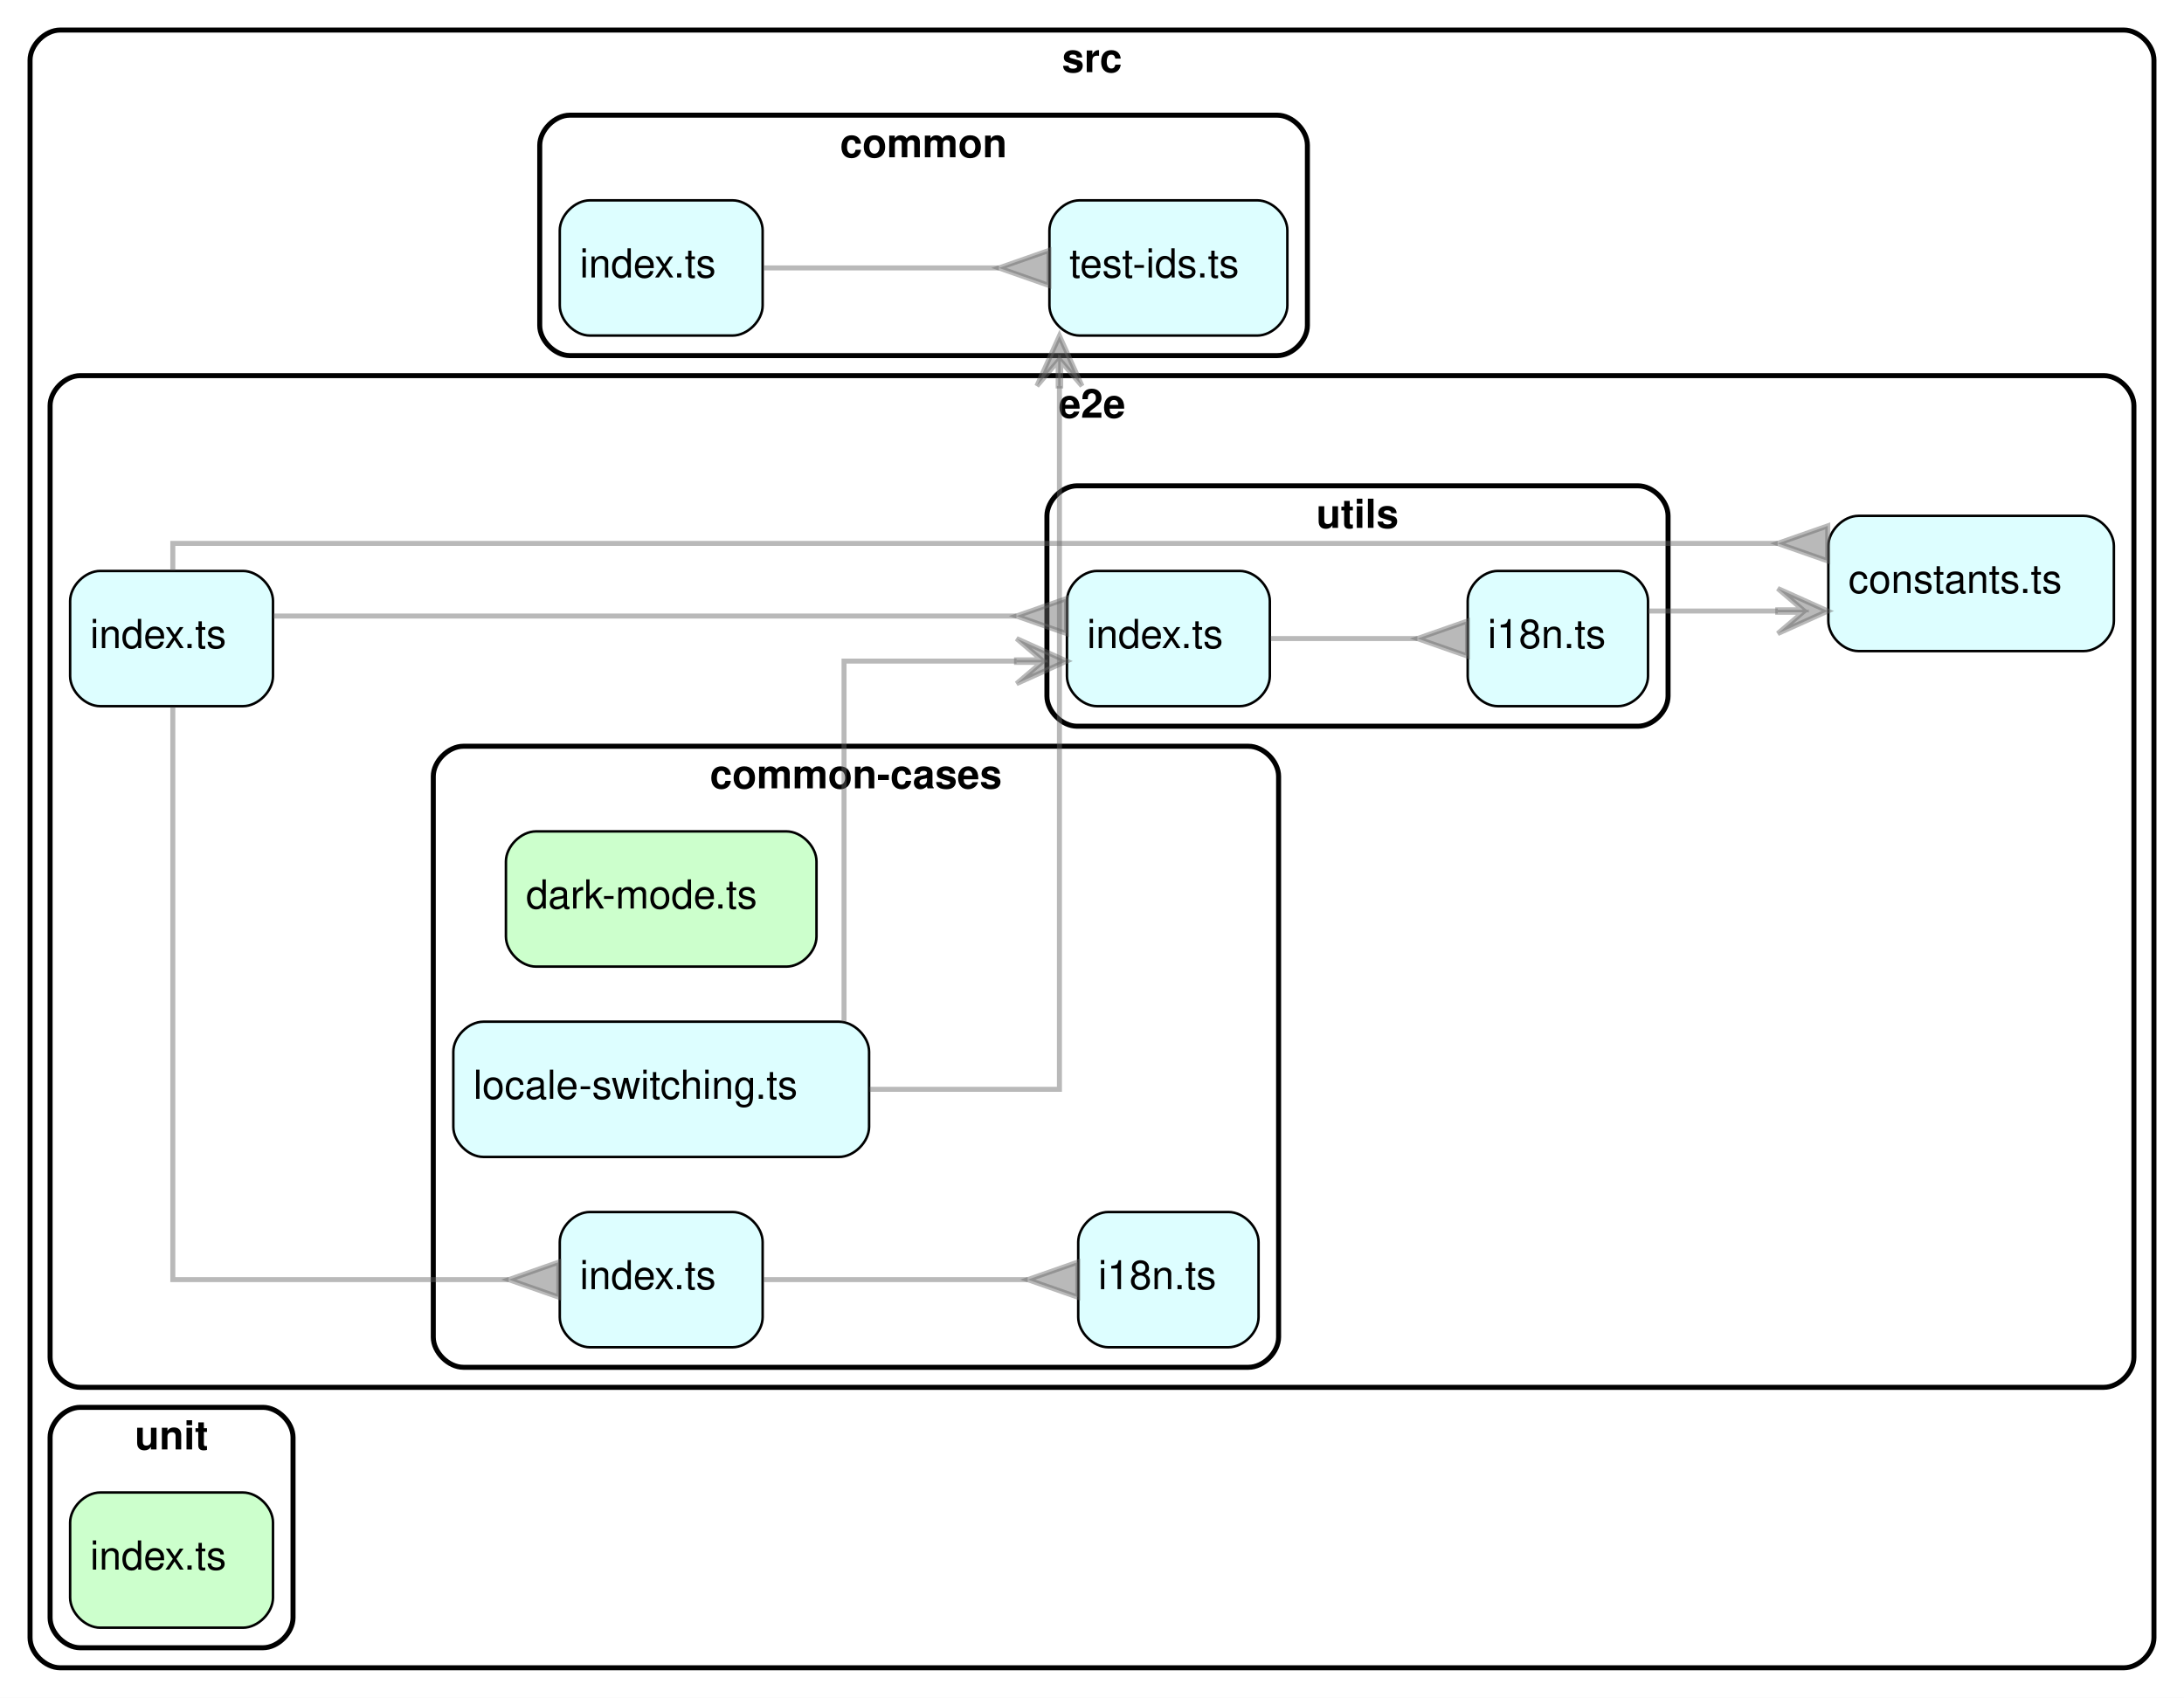
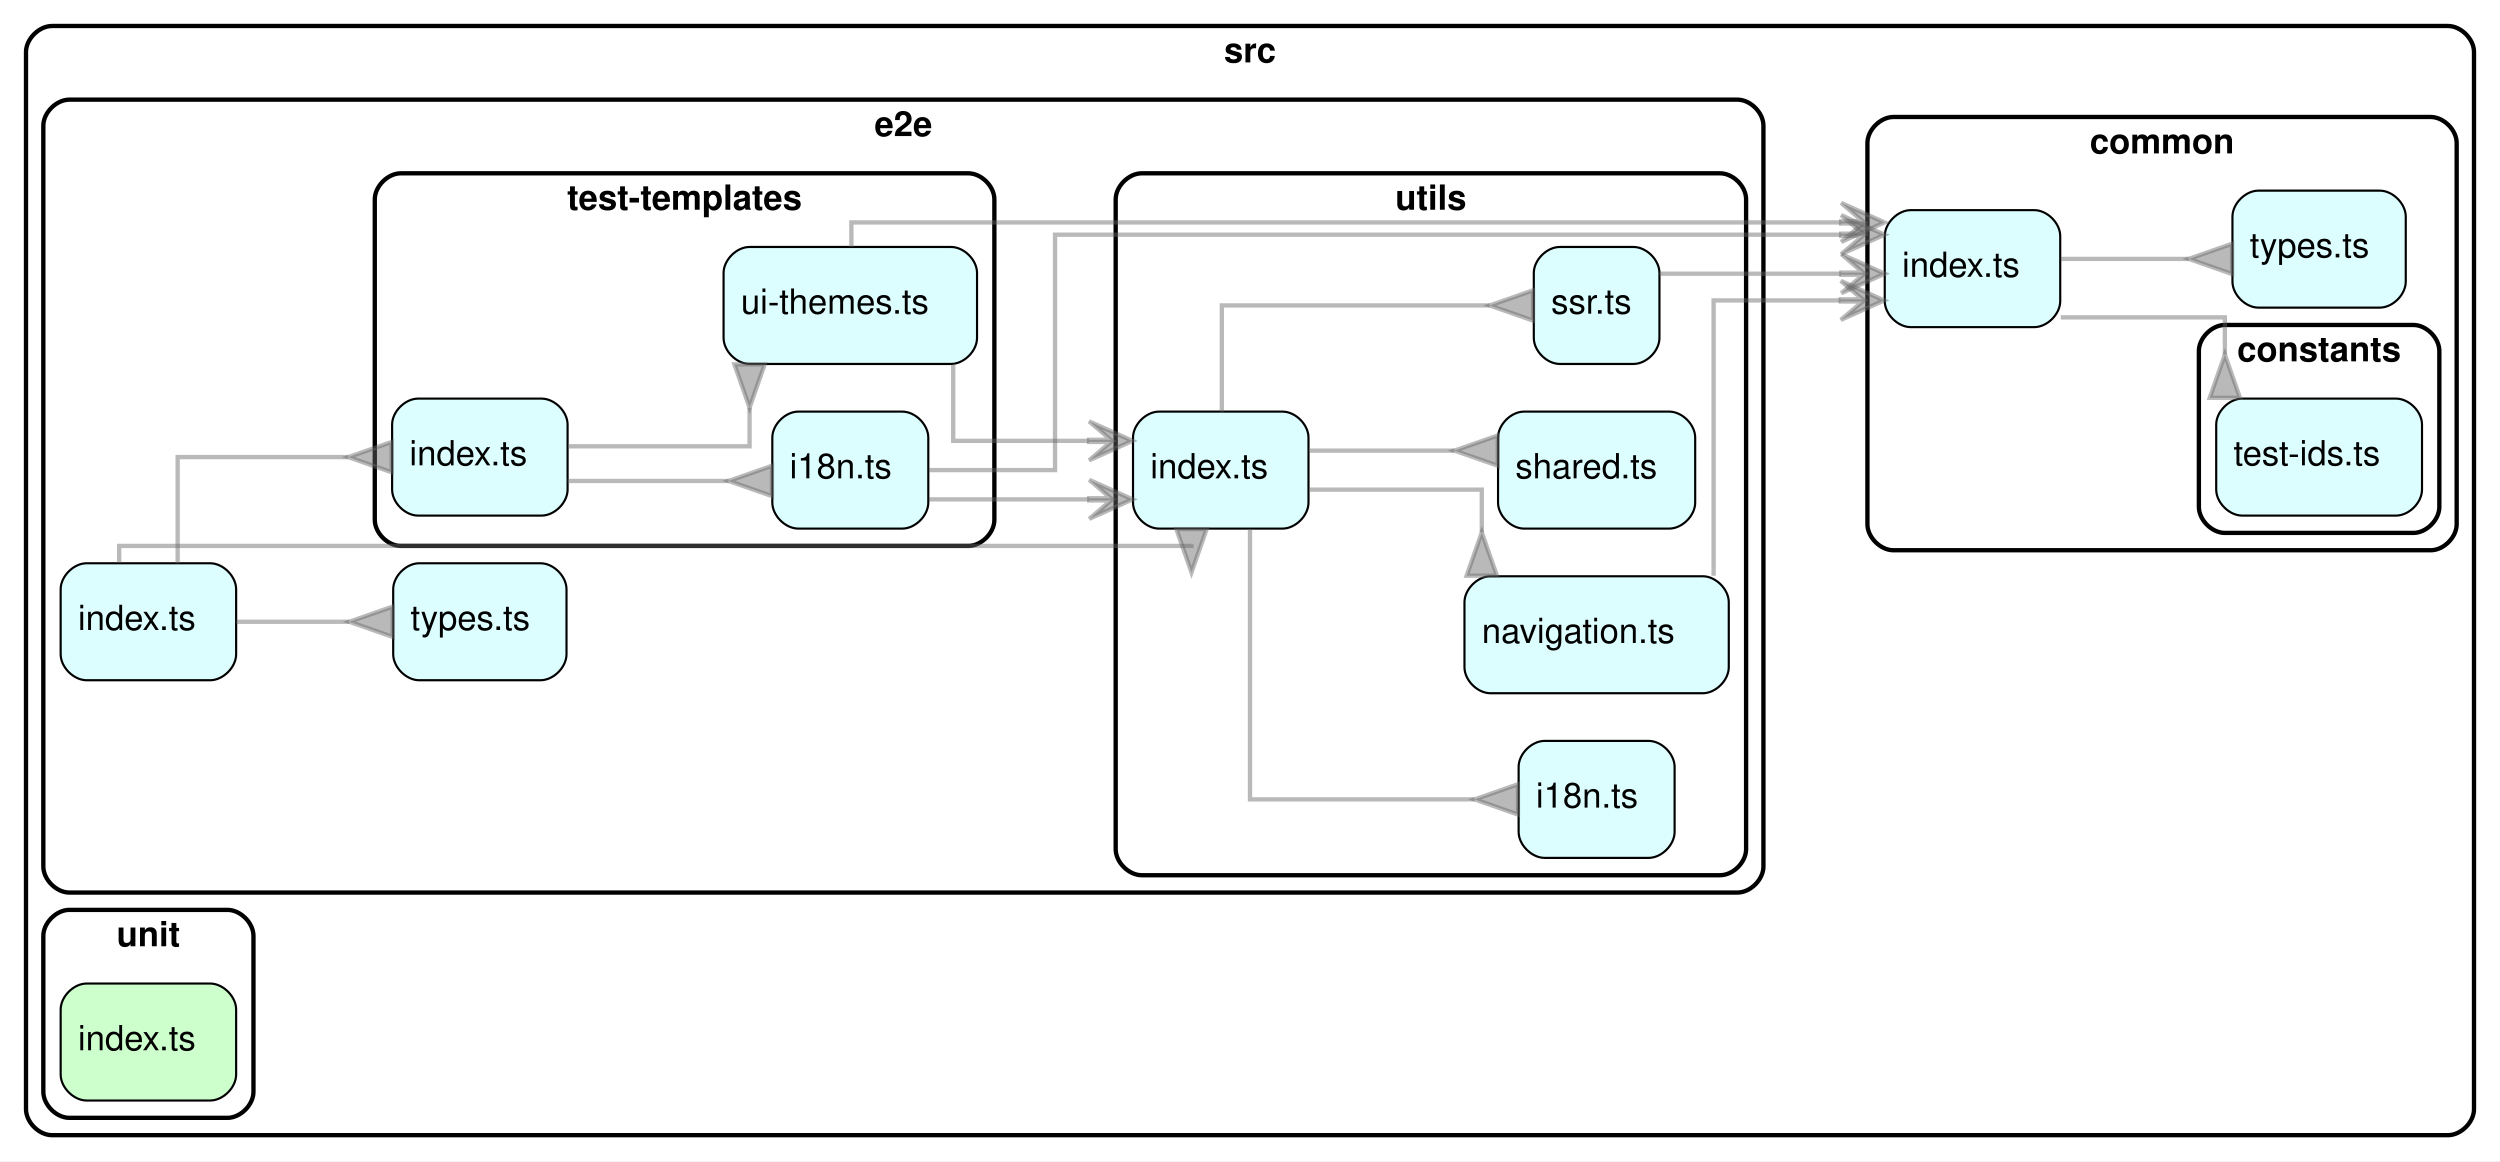
- <svg xmlns="http://www.w3.org/2000/svg" xmlns:xlink="http://www.w3.org/1999/xlink" width="872pt" height="678pt" viewBox="0.00 0.00 872.00 678.00">
-   <g id="graph0" class="graph" transform="scale(1 1) rotate(0) translate(4 674)">
-     <polygon fill="white" stroke="transparent" points="-4,4 -4,-674 868,-674 868,4 -4,4" />
+ <svg xmlns="http://www.w3.org/2000/svg" xmlns:xlink="http://www.w3.org/1999/xlink" width="1154pt" height="536pt" viewBox="0.00 0.00 1154.00 536.00">
+   <g id="graph0" class="graph" transform="scale(1 1) rotate(0) translate(4 532)">
+     <polygon fill="white" stroke="transparent" points="-4,4 -4,-532 1150,-532 1150,4 -4,4" />
    <g id="clust1" class="cluster">
-       <path fill="#ffffff" stroke="black" stroke-width="2" d="M20,-8C20,-8 844,-8 844,-8 850,-8 856,-14 856,-20 856,-20 856,-650 856,-650 856,-656 850,-662 844,-662 844,-662 20,-662 20,-662 14,-662 8,-656 8,-650 8,-650 8,-20 8,-20 8,-14 14,-8 20,-8" />
-       <text text-anchor="middle" x="432" y="-645.2" font-family="Helvetica,sans-Serif" font-weight="bold" font-size="16.00">src</text>
+       <path fill="#ffffff" stroke="black" stroke-width="2" d="M20,-8C20,-8 1126,-8 1126,-8 1132,-8 1138,-14 1138,-20 1138,-20 1138,-508 1138,-508 1138,-514 1132,-520 1126,-520 1126,-520 20,-520 20,-520 14,-520 8,-514 8,-508 8,-508 8,-20 8,-20 8,-14 14,-8 20,-8" />
+       <text text-anchor="middle" x="573" y="-503.2" font-family="Helvetica,sans-Serif" font-weight="bold" font-size="16.00">src</text>
    </g>
    <g id="clust2" class="cluster">
-       <path fill="#ffffff" stroke="black" stroke-width="2" d="M223.5,-532C223.5,-532 506,-532 506,-532 512,-532 518,-538 518,-544 518,-544 518,-616 518,-616 518,-622 512,-628 506,-628 506,-628 223.5,-628 223.5,-628 217.5,-628 211.5,-622 211.5,-616 211.5,-616 211.5,-544 211.5,-544 211.5,-538 217.5,-532 223.5,-532" />
-       <text text-anchor="middle" x="364.75" y="-611.2" font-family="Helvetica,sans-Serif" font-weight="bold" font-size="16.00">common</text>
+       <path fill="#ffffff" stroke="black" stroke-width="2" d="M870,-278C870,-278 1118,-278 1118,-278 1124,-278 1130,-284 1130,-290 1130,-290 1130,-466 1130,-466 1130,-472 1124,-478 1118,-478 1118,-478 870,-478 870,-478 864,-478 858,-472 858,-466 858,-466 858,-290 858,-290 858,-284 864,-278 870,-278" />
+       <text text-anchor="middle" x="994" y="-461.2" font-family="Helvetica,sans-Serif" font-weight="bold" font-size="16.00">common</text>
    </g>
    <g id="clust3" class="cluster">
-       <path fill="#ffffff" stroke="black" stroke-width="2" d="M28,-120C28,-120 836,-120 836,-120 842,-120 848,-126 848,-132 848,-132 848,-512 848,-512 848,-518 842,-524 836,-524 836,-524 28,-524 28,-524 22,-524 16,-518 16,-512 16,-512 16,-132 16,-132 16,-126 22,-120 28,-120" />
-       <text text-anchor="middle" x="432" y="-507.2" font-family="Helvetica,sans-Serif" font-weight="bold" font-size="16.00">e2e</text>
+       <path fill="#ffffff" stroke="black" stroke-width="2" d="M1023,-286C1023,-286 1110,-286 1110,-286 1116,-286 1122,-292 1122,-298 1122,-298 1122,-370 1122,-370 1122,-376 1116,-382 1110,-382 1110,-382 1023,-382 1023,-382 1017,-382 1011,-376 1011,-370 1011,-370 1011,-298 1011,-298 1011,-292 1017,-286 1023,-286" />
+       <text text-anchor="middle" x="1066.5" y="-365.2" font-family="Helvetica,sans-Serif" font-weight="bold" font-size="16.00">constants</text>
    </g>
    <g id="clust4" class="cluster">
-       <path fill="#ffffff" stroke="black" stroke-width="2" d="M181,-128C181,-128 494.5,-128 494.5,-128 500.5,-128 506.5,-134 506.5,-140 506.5,-140 506.5,-364 506.5,-364 506.5,-370 500.5,-376 494.5,-376 494.5,-376 181,-376 181,-376 175,-376 169,-370 169,-364 169,-364 169,-140 169,-140 169,-134 175,-128 181,-128" />
-       <text text-anchor="middle" x="337.75" y="-359.2" font-family="Helvetica,sans-Serif" font-weight="bold" font-size="16.00">common-cases</text>
+       <path fill="#ffffff" stroke="black" stroke-width="2" d="M28,-120C28,-120 798,-120 798,-120 804,-120 810,-126 810,-132 810,-132 810,-474 810,-474 810,-480 804,-486 798,-486 798,-486 28,-486 28,-486 22,-486 16,-480 16,-474 16,-474 16,-132 16,-132 16,-126 22,-120 28,-120" />
+       <text text-anchor="middle" x="413" y="-469.2" font-family="Helvetica,sans-Serif" font-weight="bold" font-size="16.00">e2e</text>
    </g>
    <g id="clust5" class="cluster">
-       <path fill="#ffffff" stroke="black" stroke-width="2" d="M426,-384C426,-384 650,-384 650,-384 656,-384 662,-390 662,-396 662,-396 662,-468 662,-468 662,-474 656,-480 650,-480 650,-480 426,-480 426,-480 420,-480 414,-474 414,-468 414,-468 414,-396 414,-396 414,-390 420,-384 426,-384" />
-       <text text-anchor="middle" x="538" y="-463.2" font-family="Helvetica,sans-Serif" font-weight="bold" font-size="16.00">utils</text>
+       <path fill="#ffffff" stroke="black" stroke-width="2" d="M181,-280C181,-280 443,-280 443,-280 449,-280 455,-286 455,-292 455,-292 455,-440 455,-440 455,-446 449,-452 443,-452 443,-452 181,-452 181,-452 175,-452 169,-446 169,-440 169,-440 169,-292 169,-292 169,-286 175,-280 181,-280" />
+       <text text-anchor="middle" x="312" y="-435.2" font-family="Helvetica,sans-Serif" font-weight="bold" font-size="16.00">test-templates</text>
    </g>
    <g id="clust6" class="cluster">
+       <path fill="#ffffff" stroke="black" stroke-width="2" d="M523,-128C523,-128 790,-128 790,-128 796,-128 802,-134 802,-140 802,-140 802,-440 802,-440 802,-446 796,-452 790,-452 790,-452 523,-452 523,-452 517,-452 511,-446 511,-440 511,-440 511,-140 511,-140 511,-134 517,-128 523,-128" />
+       <text text-anchor="middle" x="656.5" y="-435.2" font-family="Helvetica,sans-Serif" font-weight="bold" font-size="16.00">utils</text>
+     </g>
+     <g id="clust7" class="cluster">
      <path fill="#ffffff" stroke="black" stroke-width="2" d="M28,-16C28,-16 101,-16 101,-16 107,-16 113,-22 113,-28 113,-28 113,-100 113,-100 113,-106 107,-112 101,-112 101,-112 28,-112 28,-112 22,-112 16,-106 16,-100 16,-100 16,-28 16,-28 16,-22 22,-16 28,-16" />
      <text text-anchor="middle" x="64.5" y="-95.2" font-family="Helvetica,sans-Serif" font-weight="bold" font-size="16.00">unit</text>
    </g>
    <g id="node1" class="node">
      <g id="a_node1">
-         <a xlink:href="src/common/index.ts" xlink:title="index.ts">
-           <path fill="#ddfeff" stroke="black" d="M288.5,-594C288.5,-594 231.5,-594 231.5,-594 225.5,-594 219.5,-588 219.5,-582 219.5,-582 219.5,-552 219.5,-552 219.5,-546 225.5,-540 231.5,-540 231.5,-540 288.5,-540 288.5,-540 294.5,-540 300.5,-546 300.5,-552 300.5,-552 300.5,-582 300.5,-582 300.5,-588 294.5,-594 288.5,-594" />
-           <text text-anchor="start" x="227.5" y="-563.2" font-family="Helvetica,sans-Serif" font-size="16.00">index.ts</text>
+         <a xlink:href="src/common/constants/test-ids.ts" xlink:title="test-ids.ts">
+           <path fill="#ddfeff" stroke="black" d="M1102,-348C1102,-348 1031,-348 1031,-348 1025,-348 1019,-342 1019,-336 1019,-336 1019,-306 1019,-306 1019,-300 1025,-294 1031,-294 1031,-294 1102,-294 1102,-294 1108,-294 1114,-300 1114,-306 1114,-306 1114,-336 1114,-336 1114,-342 1108,-348 1102,-348" />
+           <text text-anchor="start" x="1027" y="-317.2" font-family="Helvetica,sans-Serif" font-size="16.00">test-ids.ts</text>
        </a>
      </g>
    </g>
    <g id="node2" class="node">
      <g id="a_node2">
-         <a xlink:href="src/common/test-ids.ts" xlink:title="test-ids.ts">
-           <path fill="#ddfeff" stroke="black" d="M498,-594C498,-594 427,-594 427,-594 421,-594 415,-588 415,-582 415,-582 415,-552 415,-552 415,-546 421,-540 427,-540 427,-540 498,-540 498,-540 504,-540 510,-546 510,-552 510,-552 510,-582 510,-582 510,-588 504,-594 498,-594" />
-           <text text-anchor="start" x="423" y="-563.2" font-family="Helvetica,sans-Serif" font-size="16.00">test-ids.ts</text>
+         <a xlink:href="src/common/index.ts" xlink:title="index.ts">
+           <path fill="#ddfeff" stroke="black" d="M935,-435C935,-435 878,-435 878,-435 872,-435 866,-429 866,-423 866,-423 866,-393 866,-393 866,-387 872,-381 878,-381 878,-381 935,-381 935,-381 941,-381 947,-387 947,-393 947,-393 947,-423 947,-423 947,-429 941,-435 935,-435" />
+           <text text-anchor="start" x="874" y="-404.2" font-family="Helvetica,sans-Serif" font-size="16.00">index.ts</text>
        </a>
      </g>
    </g>
    <g id="edge1" class="edge">
-       <path fill="none" stroke="#666666" stroke-width="2" stroke-opacity="0.459" d="M300.98,-567C300.98,-567 394.83,-567 394.83,-567" />
-       <polygon fill="#666666" fill-opacity="0.459" stroke="#666666" stroke-width="2" stroke-opacity="0.459" points="414.83,-574 394.83,-567 414.83,-560 414.83,-574" />
+       <path fill="none" stroke="#666666" stroke-width="2" stroke-opacity="0.459" d="M947.25,-385.5C980.84,-385.5 1023,-385.5 1023,-385.5 1023,-385.5 1023,-368.35 1023,-368.35" />
+       <polygon fill="#666666" fill-opacity="0.459" stroke="#666666" stroke-width="2" stroke-opacity="0.459" points="1030,-348.35 1023,-368.35 1016,-348.35 1030,-348.35" />
    </g>
    <g id="node3" class="node">
      <g id="a_node3">
-         <a xlink:href="src/e2e/common-cases/dark-mode.ts" xlink:title="dark-mode.ts">
-           <path fill="#ccffcc" stroke="black" d="M310,-342C310,-342 210,-342 210,-342 204,-342 198,-336 198,-330 198,-330 198,-300 198,-300 198,-294 204,-288 210,-288 210,-288 310,-288 310,-288 316,-288 322,-294 322,-300 322,-300 322,-330 322,-330 322,-336 316,-342 310,-342" />
-           <text text-anchor="start" x="206" y="-311.2" font-family="Helvetica,sans-Serif" font-size="16.00">dark-mode.ts</text>
-         </a>
-       </g>
+         <a xlink:href="src/common/types.ts" xlink:title="types.ts">
+           <path fill="#ddfeff" stroke="black" d="M1094.5,-444C1094.5,-444 1038.5,-444 1038.5,-444 1032.5,-444 1026.5,-438 1026.5,-432 1026.5,-432 1026.5,-402 1026.5,-402 1026.5,-396 1032.5,-390 1038.5,-390 1038.5,-390 1094.5,-390 1094.5,-390 1100.5,-390 1106.5,-396 1106.5,-402 1106.5,-402 1106.5,-432 1106.5,-432 1106.5,-438 1100.5,-444 1094.5,-444" />
+           <text text-anchor="start" x="1034.5" y="-413.2" font-family="Helvetica,sans-Serif" font-size="16.00">types.ts</text>
+         </a>
+       </g>
+     </g>
+     <g id="edge2" class="edge">
+       <path fill="none" stroke="#666666" stroke-width="2" stroke-opacity="0.459" d="M947.29,-412.5C947.29,-412.5 1006.34,-412.5 1006.34,-412.5" />
+       <polygon fill="#666666" fill-opacity="0.459" stroke="#666666" stroke-width="2" stroke-opacity="0.459" points="1026.34,-419.5 1006.34,-412.5 1026.34,-405.5 1026.34,-419.5" />
    </g>
    <g id="node4" class="node">
      <g id="a_node4">
-         <a xlink:href="src/e2e/common-cases/i18n.ts" xlink:title="i18n.ts">
-           <path fill="#ddfeff" stroke="black" d="M486.5,-190C486.5,-190 438.5,-190 438.5,-190 432.5,-190 426.5,-184 426.5,-178 426.5,-178 426.5,-148 426.5,-148 426.5,-142 432.5,-136 438.5,-136 438.5,-136 486.5,-136 486.5,-136 492.5,-136 498.5,-142 498.5,-148 498.5,-148 498.5,-178 498.5,-178 498.5,-184 492.5,-190 486.5,-190" />
-           <text text-anchor="start" x="434.5" y="-159.2" font-family="Helvetica,sans-Serif" font-size="16.00">i18n.ts</text>
+         <a xlink:href="src/e2e/index.ts" xlink:title="index.ts">
+           <path fill="#ddfeff" stroke="black" d="M93,-272C93,-272 36,-272 36,-272 30,-272 24,-266 24,-260 24,-260 24,-230 24,-230 24,-224 30,-218 36,-218 36,-218 93,-218 93,-218 99,-218 105,-224 105,-230 105,-230 105,-260 105,-260 105,-266 99,-272 93,-272" />
+           <text text-anchor="start" x="32" y="-241.2" font-family="Helvetica,sans-Serif" font-size="16.00">index.ts</text>
        </a>
      </g>
    </g>
    <g id="node5" class="node">
      <g id="a_node5">
-         <a xlink:href="src/e2e/common-cases/index.ts" xlink:title="index.ts">
-           <path fill="#ddfeff" stroke="black" d="M288.5,-190C288.5,-190 231.5,-190 231.5,-190 225.5,-190 219.5,-184 219.5,-178 219.5,-178 219.5,-148 219.5,-148 219.5,-142 225.5,-136 231.5,-136 231.5,-136 288.5,-136 288.5,-136 294.5,-136 300.5,-142 300.5,-148 300.5,-148 300.5,-178 300.5,-178 300.5,-184 294.5,-190 288.5,-190" />
-           <text text-anchor="start" x="227.5" y="-159.2" font-family="Helvetica,sans-Serif" font-size="16.00">index.ts</text>
-         </a>
-       </g>
-     </g>
-     <g id="edge2" class="edge">
-       <path fill="none" stroke="#666666" stroke-width="2" stroke-opacity="0.459" d="M300.98,-163C300.98,-163 406.33,-163 406.33,-163" />
-       <polygon fill="#666666" fill-opacity="0.459" stroke="#666666" stroke-width="2" stroke-opacity="0.459" points="426.33,-170 406.33,-163 426.33,-156 426.33,-170" />
+         <a xlink:href="src/e2e/test-templates/index.ts" xlink:title="index.ts">
+           <path fill="#ddfeff" stroke="black" d="M246,-348C246,-348 189,-348 189,-348 183,-348 177,-342 177,-336 177,-336 177,-306 177,-306 177,-300 183,-294 189,-294 189,-294 246,-294 246,-294 252,-294 258,-300 258,-306 258,-306 258,-336 258,-336 258,-342 252,-348 246,-348" />
+           <text text-anchor="start" x="185" y="-317.2" font-family="Helvetica,sans-Serif" font-size="16.00">index.ts</text>
+         </a>
+       </g>
+     </g>
+     <g id="edge3" class="edge">
+       <path fill="none" stroke="#666666" stroke-width="2" stroke-opacity="0.459" d="M78,-272.01C78,-293.85 78,-321 78,-321 78,-321 156.78,-321 156.78,-321" />
+       <polygon fill="#666666" fill-opacity="0.459" stroke="#666666" stroke-width="2" stroke-opacity="0.459" points="176.78,-328 156.78,-321 176.78,-314 176.78,-328" />
    </g>
    <g id="node6" class="node">
      <g id="a_node6">
-         <a xlink:href="src/e2e/common-cases/locale-switching.ts" xlink:title="locale-switching.ts">
-           <path fill="#ddfeff" stroke="black" d="M331,-266C331,-266 189,-266 189,-266 183,-266 177,-260 177,-254 177,-254 177,-224 177,-224 177,-218 183,-212 189,-212 189,-212 331,-212 331,-212 337,-212 343,-218 343,-224 343,-224 343,-254 343,-254 343,-260 337,-266 331,-266" />
-           <text text-anchor="start" x="185" y="-235.2" font-family="Helvetica,sans-Serif" font-size="16.00">locale-switching.ts</text>
+         <a xlink:href="src/e2e/types.ts" xlink:title="types.ts">
+           <path fill="#ddfeff" stroke="black" d="M245.5,-272C245.5,-272 189.5,-272 189.5,-272 183.5,-272 177.5,-266 177.5,-260 177.5,-260 177.5,-230 177.5,-230 177.5,-224 183.5,-218 189.5,-218 189.5,-218 245.5,-218 245.5,-218 251.5,-218 257.5,-224 257.5,-230 257.5,-230 257.5,-260 257.5,-260 257.5,-266 251.5,-272 245.5,-272" />
+           <text text-anchor="start" x="185.5" y="-241.2" font-family="Helvetica,sans-Serif" font-size="16.00">types.ts</text>
        </a>
      </g>
    </g>
    <g id="edge4" class="edge">
-       <path fill="none" stroke="#666666" stroke-width="2" stroke-opacity="0.459" d="M343.23,-239C381.7,-239 419,-239 419,-239 419,-239 419,-519.88 419,-519.88" />
-       <polygon fill="#666666" fill-opacity="0.459" stroke="#666666" stroke-width="2" stroke-opacity="0.459" points="419,-539.88 410,-519.88 418.5,-529.88 418.5,-519.88 419,-519.88 419.5,-519.88 419.5,-529.88 428,-519.88 419,-539.88 419,-539.88" />
+       <path fill="none" stroke="#666666" stroke-width="2" stroke-opacity="0.459" d="M105.1,-245C105.1,-245 157.24,-245 157.24,-245" />
+       <polygon fill="#666666" fill-opacity="0.459" stroke="#666666" stroke-width="2" stroke-opacity="0.459" points="177.24,-252 157.24,-245 177.24,-238 177.24,-252" />
    </g>
    <g id="node7" class="node">
      <g id="a_node7">
        <a xlink:href="src/e2e/utils/index.ts" xlink:title="index.ts">
-           <path fill="#ddfeff" stroke="black" d="M491,-446C491,-446 434,-446 434,-446 428,-446 422,-440 422,-434 422,-434 422,-404 422,-404 422,-398 428,-392 434,-392 434,-392 491,-392 491,-392 497,-392 503,-398 503,-404 503,-404 503,-434 503,-434 503,-440 497,-446 491,-446" />
-           <text text-anchor="start" x="430" y="-415.2" font-family="Helvetica,sans-Serif" font-size="16.00">index.ts</text>
-         </a>
-       </g>
-     </g>
-     <g id="edge3" class="edge">
-       <path fill="none" stroke="#666666" stroke-width="2" stroke-opacity="0.459" d="M333,-266.1C333,-314.31 333,-410 333,-410 333,-410 401.88,-410 401.88,-410" />
-       <polygon fill="#666666" fill-opacity="0.459" stroke="#666666" stroke-width="2" stroke-opacity="0.459" points="421.88,-410 401.88,-419 411.88,-410.5 401.88,-410.5 401.88,-410 401.88,-409.5 411.88,-409.5 401.88,-401 421.88,-410 421.88,-410" />
+           <path fill="#ddfeff" stroke="black" d="M588,-342C588,-342 531,-342 531,-342 525,-342 519,-336 519,-330 519,-330 519,-300 519,-300 519,-294 525,-288 531,-288 531,-288 588,-288 588,-288 594,-288 600,-294 600,-300 600,-300 600,-330 600,-330 600,-336 594,-342 588,-342" />
+           <text text-anchor="start" x="527" y="-311.2" font-family="Helvetica,sans-Serif" font-size="16.00">index.ts</text>
+         </a>
+       </g>
+     </g>
+     <g id="edge5" class="edge">
+       <path fill="none" stroke="#666666" stroke-width="2" stroke-opacity="0.459" d="M51,-272.23C51,-276.75 51,-280 51,-280 51,-280 546,-280 546,-280 546,-280 546,-280.78 546,-280.78" />
+       <polygon fill="#666666" fill-opacity="0.459" stroke="#666666" stroke-width="2" stroke-opacity="0.459" points="539,-287.77 546,-267.77 553,-287.77 539,-287.77" />
+     </g>
+     <g id="node8" class="node">
+       <g id="a_node8">
+         <a xlink:href="src/e2e/test-templates/i18n.ts" xlink:title="i18n.ts">
+           <path fill="#ddfeff" stroke="black" d="M412.5,-342C412.5,-342 364.5,-342 364.5,-342 358.5,-342 352.5,-336 352.5,-330 352.5,-330 352.5,-300 352.5,-300 352.5,-294 358.5,-288 364.5,-288 364.5,-288 412.5,-288 412.5,-288 418.5,-288 424.5,-294 424.5,-300 424.5,-300 424.5,-330 424.5,-330 424.5,-336 418.5,-342 412.5,-342" />
+           <text text-anchor="start" x="360.5" y="-311.2" font-family="Helvetica,sans-Serif" font-size="16.00">i18n.ts</text>
+         </a>
+       </g>
+     </g>
+     <g id="edge8" class="edge">
+       <path fill="none" stroke="#666666" stroke-width="2" stroke-opacity="0.459" d="M258.02,-310C258.02,-310 332.34,-310 332.34,-310" />
+       <polygon fill="#666666" fill-opacity="0.459" stroke="#666666" stroke-width="2" stroke-opacity="0.459" points="352.34,-317 332.34,-310 352.34,-303 352.34,-317" />
+     </g>
+     <g id="node9" class="node">
+       <g id="a_node9">
+         <a xlink:href="src/e2e/test-templates/ui-themes.ts" xlink:title="ui-themes.ts">
+           <path fill="#ddfeff" stroke="black" d="M435,-418C435,-418 342,-418 342,-418 336,-418 330,-412 330,-406 330,-406 330,-376 330,-376 330,-370 336,-364 342,-364 342,-364 435,-364 435,-364 441,-364 447,-370 447,-376 447,-376 447,-406 447,-406 447,-412 441,-418 435,-418" />
+           <text text-anchor="start" x="338" y="-387.2" font-family="Helvetica,sans-Serif" font-size="16.00">ui-themes.ts</text>
+         </a>
+       </g>
+     </g>
+     <g id="edge9" class="edge">
+       <path fill="none" stroke="#666666" stroke-width="2" stroke-opacity="0.459" d="M258.27,-326C294.58,-326 342,-326 342,-326 342,-326 342,-343.81 342,-343.81" />
+       <polygon fill="#666666" fill-opacity="0.459" stroke="#666666" stroke-width="2" stroke-opacity="0.459" points="335,-363.81 342,-343.81 349,-363.81 335,-363.81" />
    </g>
    <g id="node10" class="node">
      <g id="a_node10">
        <a xlink:href="src/e2e/utils/i18n.ts" xlink:title="i18n.ts">
-           <path fill="#ddfeff" stroke="black" d="M642,-446C642,-446 594,-446 594,-446 588,-446 582,-440 582,-434 582,-434 582,-404 582,-404 582,-398 588,-392 594,-392 594,-392 642,-392 642,-392 648,-392 654,-398 654,-404 654,-404 654,-434 654,-434 654,-440 648,-446 642,-446" />
-           <text text-anchor="start" x="590" y="-415.2" font-family="Helvetica,sans-Serif" font-size="16.00">i18n.ts</text>
-         </a>
-       </g>
-     </g>
-     <g id="edge9" class="edge">
-       <path fill="none" stroke="#666666" stroke-width="2" stroke-opacity="0.459" d="M503.36,-419C503.36,-419 561.92,-419 561.92,-419" />
-       <polygon fill="#666666" fill-opacity="0.459" stroke="#666666" stroke-width="2" stroke-opacity="0.459" points="581.92,-426 561.92,-419 581.92,-412 581.92,-426" />
-     </g>
-     <g id="node8" class="node">
-       <g id="a_node8">
-         <a xlink:href="src/e2e/constants.ts" xlink:title="constants.ts">
-           <path fill="#ddfeff" stroke="black" d="M828,-468C828,-468 738,-468 738,-468 732,-468 726,-462 726,-456 726,-456 726,-426 726,-426 726,-420 732,-414 738,-414 738,-414 828,-414 828,-414 834,-414 840,-420 840,-426 840,-426 840,-456 840,-456 840,-462 834,-468 828,-468" />
-           <text text-anchor="start" x="734" y="-437.2" font-family="Helvetica,sans-Serif" font-size="16.00">constants.ts</text>
-         </a>
-       </g>
-     </g>
-     <g id="node9" class="node">
-       <g id="a_node9">
-         <a xlink:href="src/e2e/index.ts" xlink:title="index.ts">
-           <path fill="#ddfeff" stroke="black" d="M93,-446C93,-446 36,-446 36,-446 30,-446 24,-440 24,-434 24,-434 24,-404 24,-404 24,-398 30,-392 36,-392 36,-392 93,-392 93,-392 99,-392 105,-398 105,-404 105,-404 105,-434 105,-434 105,-440 99,-446 93,-446" />
-           <text text-anchor="start" x="32" y="-415.2" font-family="Helvetica,sans-Serif" font-size="16.00">index.ts</text>
-         </a>
-       </g>
-     </g>
-     <g id="edge5" class="edge">
-       <path fill="none" stroke="#666666" stroke-width="2" stroke-opacity="0.459" d="M65,-391.6C65,-325.56 65,-163 65,-163 65,-163 199.12,-163 199.12,-163" />
-       <polygon fill="#666666" fill-opacity="0.459" stroke="#666666" stroke-width="2" stroke-opacity="0.459" points="219.12,-170 199.12,-163 219.12,-156 219.12,-170" />
-     </g>
-     <g id="edge7" class="edge">
-       <path fill="none" stroke="#666666" stroke-width="2" stroke-opacity="0.459" d="M105.22,-428C105.22,-428 401.83,-428 401.83,-428" />
-       <polygon fill="#666666" fill-opacity="0.459" stroke="#666666" stroke-width="2" stroke-opacity="0.459" points="421.83,-435 401.83,-428 421.83,-421 421.83,-435" />
-     </g>
-     <g id="edge6" class="edge">
-       <path fill="none" stroke="#666666" stroke-width="2" stroke-opacity="0.459" d="M65,-446.21C65,-452.3 65,-457 65,-457 65,-457 705.76,-457 705.76,-457" />
-       <polygon fill="#666666" fill-opacity="0.459" stroke="#666666" stroke-width="2" stroke-opacity="0.459" points="725.76,-464 705.76,-457 725.76,-450 725.76,-464" />
-     </g>
-     <g id="edge8" class="edge">
-       <path fill="none" stroke="#666666" stroke-width="2" stroke-opacity="0.459" d="M654.21,-430C654.21,-430 705.8,-430 705.8,-430" />
-       <polygon fill="#666666" fill-opacity="0.459" stroke="#666666" stroke-width="2" stroke-opacity="0.459" points="725.8,-430 705.8,-439 715.8,-430.5 705.8,-430.5 705.8,-430 705.8,-429.5 715.8,-429.5 705.8,-421 725.8,-430 725.8,-430" />
+           <path fill="#ddfeff" stroke="black" d="M757,-190C757,-190 709,-190 709,-190 703,-190 697,-184 697,-178 697,-178 697,-148 697,-148 697,-142 703,-136 709,-136 709,-136 757,-136 757,-136 763,-136 769,-142 769,-148 769,-148 769,-178 769,-178 769,-184 763,-190 757,-190" />
+           <text text-anchor="start" x="705" y="-159.2" font-family="Helvetica,sans-Serif" font-size="16.00">i18n.ts</text>
+         </a>
+       </g>
+     </g>
+     <g id="edge12" class="edge">
+       <path fill="none" stroke="#666666" stroke-width="2" stroke-opacity="0.459" d="M573,-287.83C573,-244.1 573,-163 573,-163 573,-163 676.69,-163 676.69,-163" />
+       <polygon fill="#666666" fill-opacity="0.459" stroke="#666666" stroke-width="2" stroke-opacity="0.459" points="696.69,-170 676.69,-163 696.69,-156 696.69,-170" />
    </g>
    <g id="node11" class="node">
      <g id="a_node11">
+         <a xlink:href="src/e2e/utils/navigation.ts" xlink:title="navigation.ts">
+           <path fill="#ddfeff" stroke="black" d="M782,-266C782,-266 684,-266 684,-266 678,-266 672,-260 672,-254 672,-254 672,-224 672,-224 672,-218 678,-212 684,-212 684,-212 782,-212 782,-212 788,-212 794,-218 794,-224 794,-224 794,-254 794,-254 794,-260 788,-266 782,-266" />
+           <text text-anchor="start" x="680" y="-235.2" font-family="Helvetica,sans-Serif" font-size="16.00">navigation.ts</text>
+         </a>
+       </g>
+     </g>
+     <g id="edge13" class="edge">
+       <path fill="none" stroke="#666666" stroke-width="2" stroke-opacity="0.459" d="M600.3,-306C635.25,-306 680,-306 680,-306 680,-306 680,-286.25 680,-286.25" />
+       <polygon fill="#666666" fill-opacity="0.459" stroke="#666666" stroke-width="2" stroke-opacity="0.459" points="687,-266.25 680,-286.25 673,-266.25 687,-266.25" />
+     </g>
+     <g id="node12" class="node">
+       <g id="a_node12">
+         <a xlink:href="src/e2e/utils/shared.ts" xlink:title="shared.ts">
+           <path fill="#ddfeff" stroke="black" d="M766.5,-342C766.5,-342 699.5,-342 699.5,-342 693.5,-342 687.5,-336 687.5,-330 687.5,-330 687.5,-300 687.5,-300 687.5,-294 693.5,-288 699.5,-288 699.5,-288 766.5,-288 766.5,-288 772.5,-288 778.5,-294 778.5,-300 778.5,-300 778.5,-330 778.5,-330 778.5,-336 772.5,-342 766.5,-342" />
+           <text text-anchor="start" x="695.5" y="-311.2" font-family="Helvetica,sans-Serif" font-size="16.00">shared.ts</text>
+         </a>
+       </g>
+     </g>
+     <g id="edge14" class="edge">
+       <path fill="none" stroke="#666666" stroke-width="2" stroke-opacity="0.459" d="M600.18,-324C600.18,-324 667.38,-324 667.38,-324" />
+       <polygon fill="#666666" fill-opacity="0.459" stroke="#666666" stroke-width="2" stroke-opacity="0.459" points="687.38,-331 667.38,-324 687.38,-317 687.38,-331" />
+     </g>
+     <g id="node13" class="node">
+       <g id="a_node13">
+         <a xlink:href="src/e2e/utils/ssr.ts" xlink:title="ssr.ts">
+           <path fill="#ddfeff" stroke="black" d="M750,-418C750,-418 716,-418 716,-418 710,-418 704,-412 704,-406 704,-406 704,-376 704,-376 704,-370 710,-364 716,-364 716,-364 750,-364 750,-364 756,-364 762,-370 762,-376 762,-376 762,-406 762,-406 762,-412 756,-418 750,-418" />
+           <text text-anchor="start" x="712" y="-387.2" font-family="Helvetica,sans-Serif" font-size="16.00">ssr.ts</text>
+         </a>
+       </g>
+     </g>
+     <g id="edge15" class="edge">
+       <path fill="none" stroke="#666666" stroke-width="2" stroke-opacity="0.459" d="M560,-342.01C560,-363.85 560,-391 560,-391 560,-391 683.65,-391 683.65,-391" />
+       <polygon fill="#666666" fill-opacity="0.459" stroke="#666666" stroke-width="2" stroke-opacity="0.459" points="703.65,-398 683.65,-391 703.65,-384 703.65,-398" />
+     </g>
+     <g id="edge7" class="edge">
+       <path fill="none" stroke="#666666" stroke-width="2" stroke-opacity="0.459" d="M424.77,-315C451.42,-315 483,-315 483,-315 483,-315 483,-423.67 483,-423.67 483,-423.67 845.89,-423.67 845.89,-423.67" />
+       <polygon fill="#666666" fill-opacity="0.459" stroke="#666666" stroke-width="2" stroke-opacity="0.459" points="865.89,-423.67 845.89,-432.67 855.89,-424.17 845.89,-424.17 845.89,-423.67 845.89,-423.17 855.89,-423.17 845.89,-414.67 865.89,-423.67 865.89,-423.67" />
+     </g>
+     <g id="edge6" class="edge">
+       <path fill="none" stroke="#666666" stroke-width="2" stroke-opacity="0.459" d="M424.76,-301.5C424.76,-301.5 498.79,-301.5 498.79,-301.5" />
+       <polygon fill="#666666" fill-opacity="0.459" stroke="#666666" stroke-width="2" stroke-opacity="0.459" points="518.79,-301.5 498.79,-310.5 508.79,-302 498.79,-302 498.79,-301.5 498.79,-301 508.79,-301 498.79,-292.5 518.79,-301.5 518.79,-301.5" />
+     </g>
+     <g id="edge11" class="edge">
+       <path fill="none" stroke="#666666" stroke-width="2" stroke-opacity="0.459" d="M389,-418.04C389,-424.38 389,-429.33 389,-429.33 389,-429.33 845.89,-429.33 845.89,-429.33" />
+       <polygon fill="#666666" fill-opacity="0.459" stroke="#666666" stroke-width="2" stroke-opacity="0.459" points="865.89,-429.33 845.89,-438.33 855.89,-429.83 845.89,-429.83 845.89,-429.33 845.89,-428.83 855.89,-428.83 845.89,-420.33 865.89,-429.33 865.89,-429.33" />
+     </g>
+     <g id="edge10" class="edge">
+       <path fill="none" stroke="#666666" stroke-width="2" stroke-opacity="0.459" d="M436,-363.77C436,-346.93 436,-328.5 436,-328.5 436,-328.5 498.72,-328.5 498.72,-328.5" />
+       <polygon fill="#666666" fill-opacity="0.459" stroke="#666666" stroke-width="2" stroke-opacity="0.459" points="518.72,-328.5 498.72,-337.5 508.72,-329 498.72,-329 498.72,-328.5 498.72,-328 508.72,-328 498.72,-319.5 518.72,-328.5 518.72,-328.5" />
+     </g>
+     <g id="edge16" class="edge">
+       <path fill="none" stroke="#666666" stroke-width="2" stroke-opacity="0.459" d="M787,-266.24C787,-310.54 787,-393.33 787,-393.33 787,-393.33 845.71,-393.33 845.71,-393.33" />
+       <polygon fill="#666666" fill-opacity="0.459" stroke="#666666" stroke-width="2" stroke-opacity="0.459" points="865.71,-393.33 845.71,-402.33 855.71,-393.83 845.71,-393.83 845.71,-393.33 845.71,-392.83 855.71,-392.83 845.71,-384.33 865.71,-393.33 865.71,-393.33" />
+     </g>
+     <g id="edge17" class="edge">
+       <path fill="none" stroke="#666666" stroke-width="2" stroke-opacity="0.459" d="M762.04,-405.67C762.04,-405.67 845.98,-405.67 845.98,-405.67" />
+       <polygon fill="#666666" fill-opacity="0.459" stroke="#666666" stroke-width="2" stroke-opacity="0.459" points="865.98,-405.67 845.98,-414.67 855.98,-406.17 845.98,-406.17 845.98,-405.67 845.98,-405.17 855.98,-405.17 845.98,-396.67 865.98,-405.67 865.98,-405.67" />
+     </g>
+     <g id="node14" class="node">
+       <g id="a_node14">
        <a xlink:href="src/unit/index.ts" xlink:title="index.ts">
          <path fill="#ccffcc" stroke="black" d="M93,-78C93,-78 36,-78 36,-78 30,-78 24,-72 24,-66 24,-66 24,-36 24,-36 24,-30 30,-24 36,-24 36,-24 93,-24 93,-24 99,-24 105,-30 105,-36 105,-36 105,-66 105,-66 105,-72 99,-78 93,-78" />
          <text text-anchor="start" x="32" y="-47.2" font-family="Helvetica,sans-Serif" font-size="16.00">index.ts</text>
        </a>
      </g>
    </g>
  </g>
</svg>
